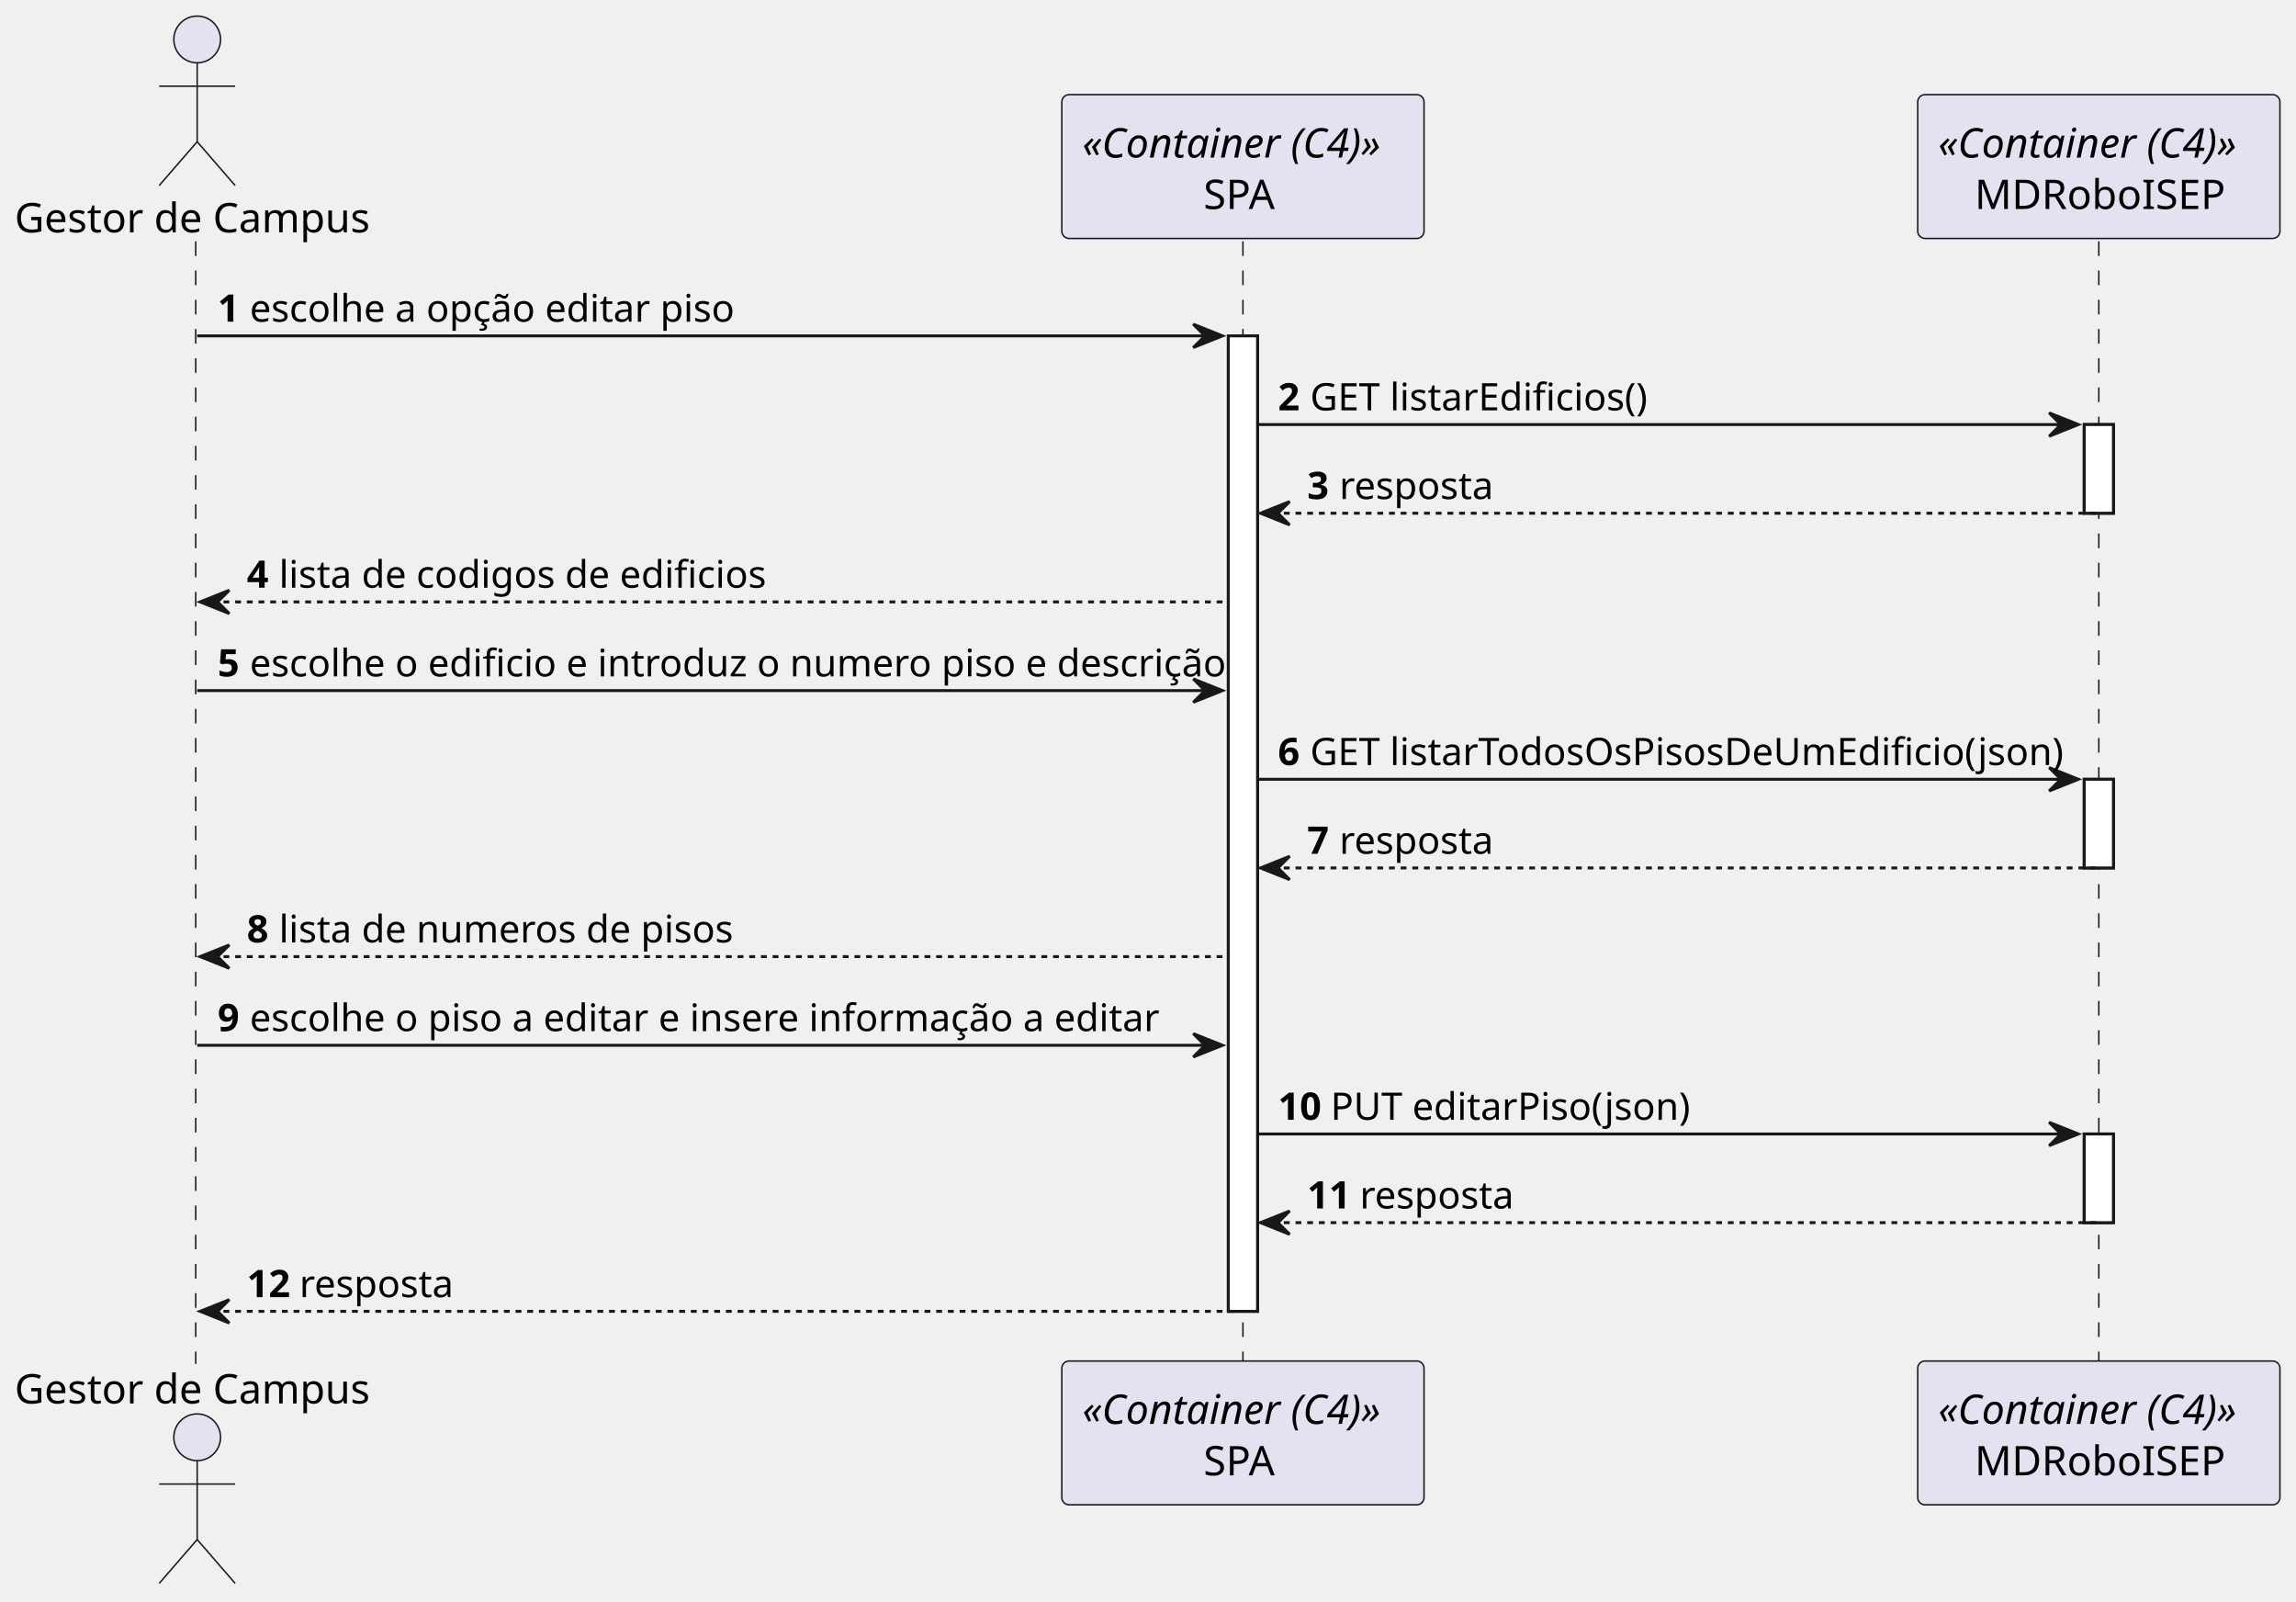
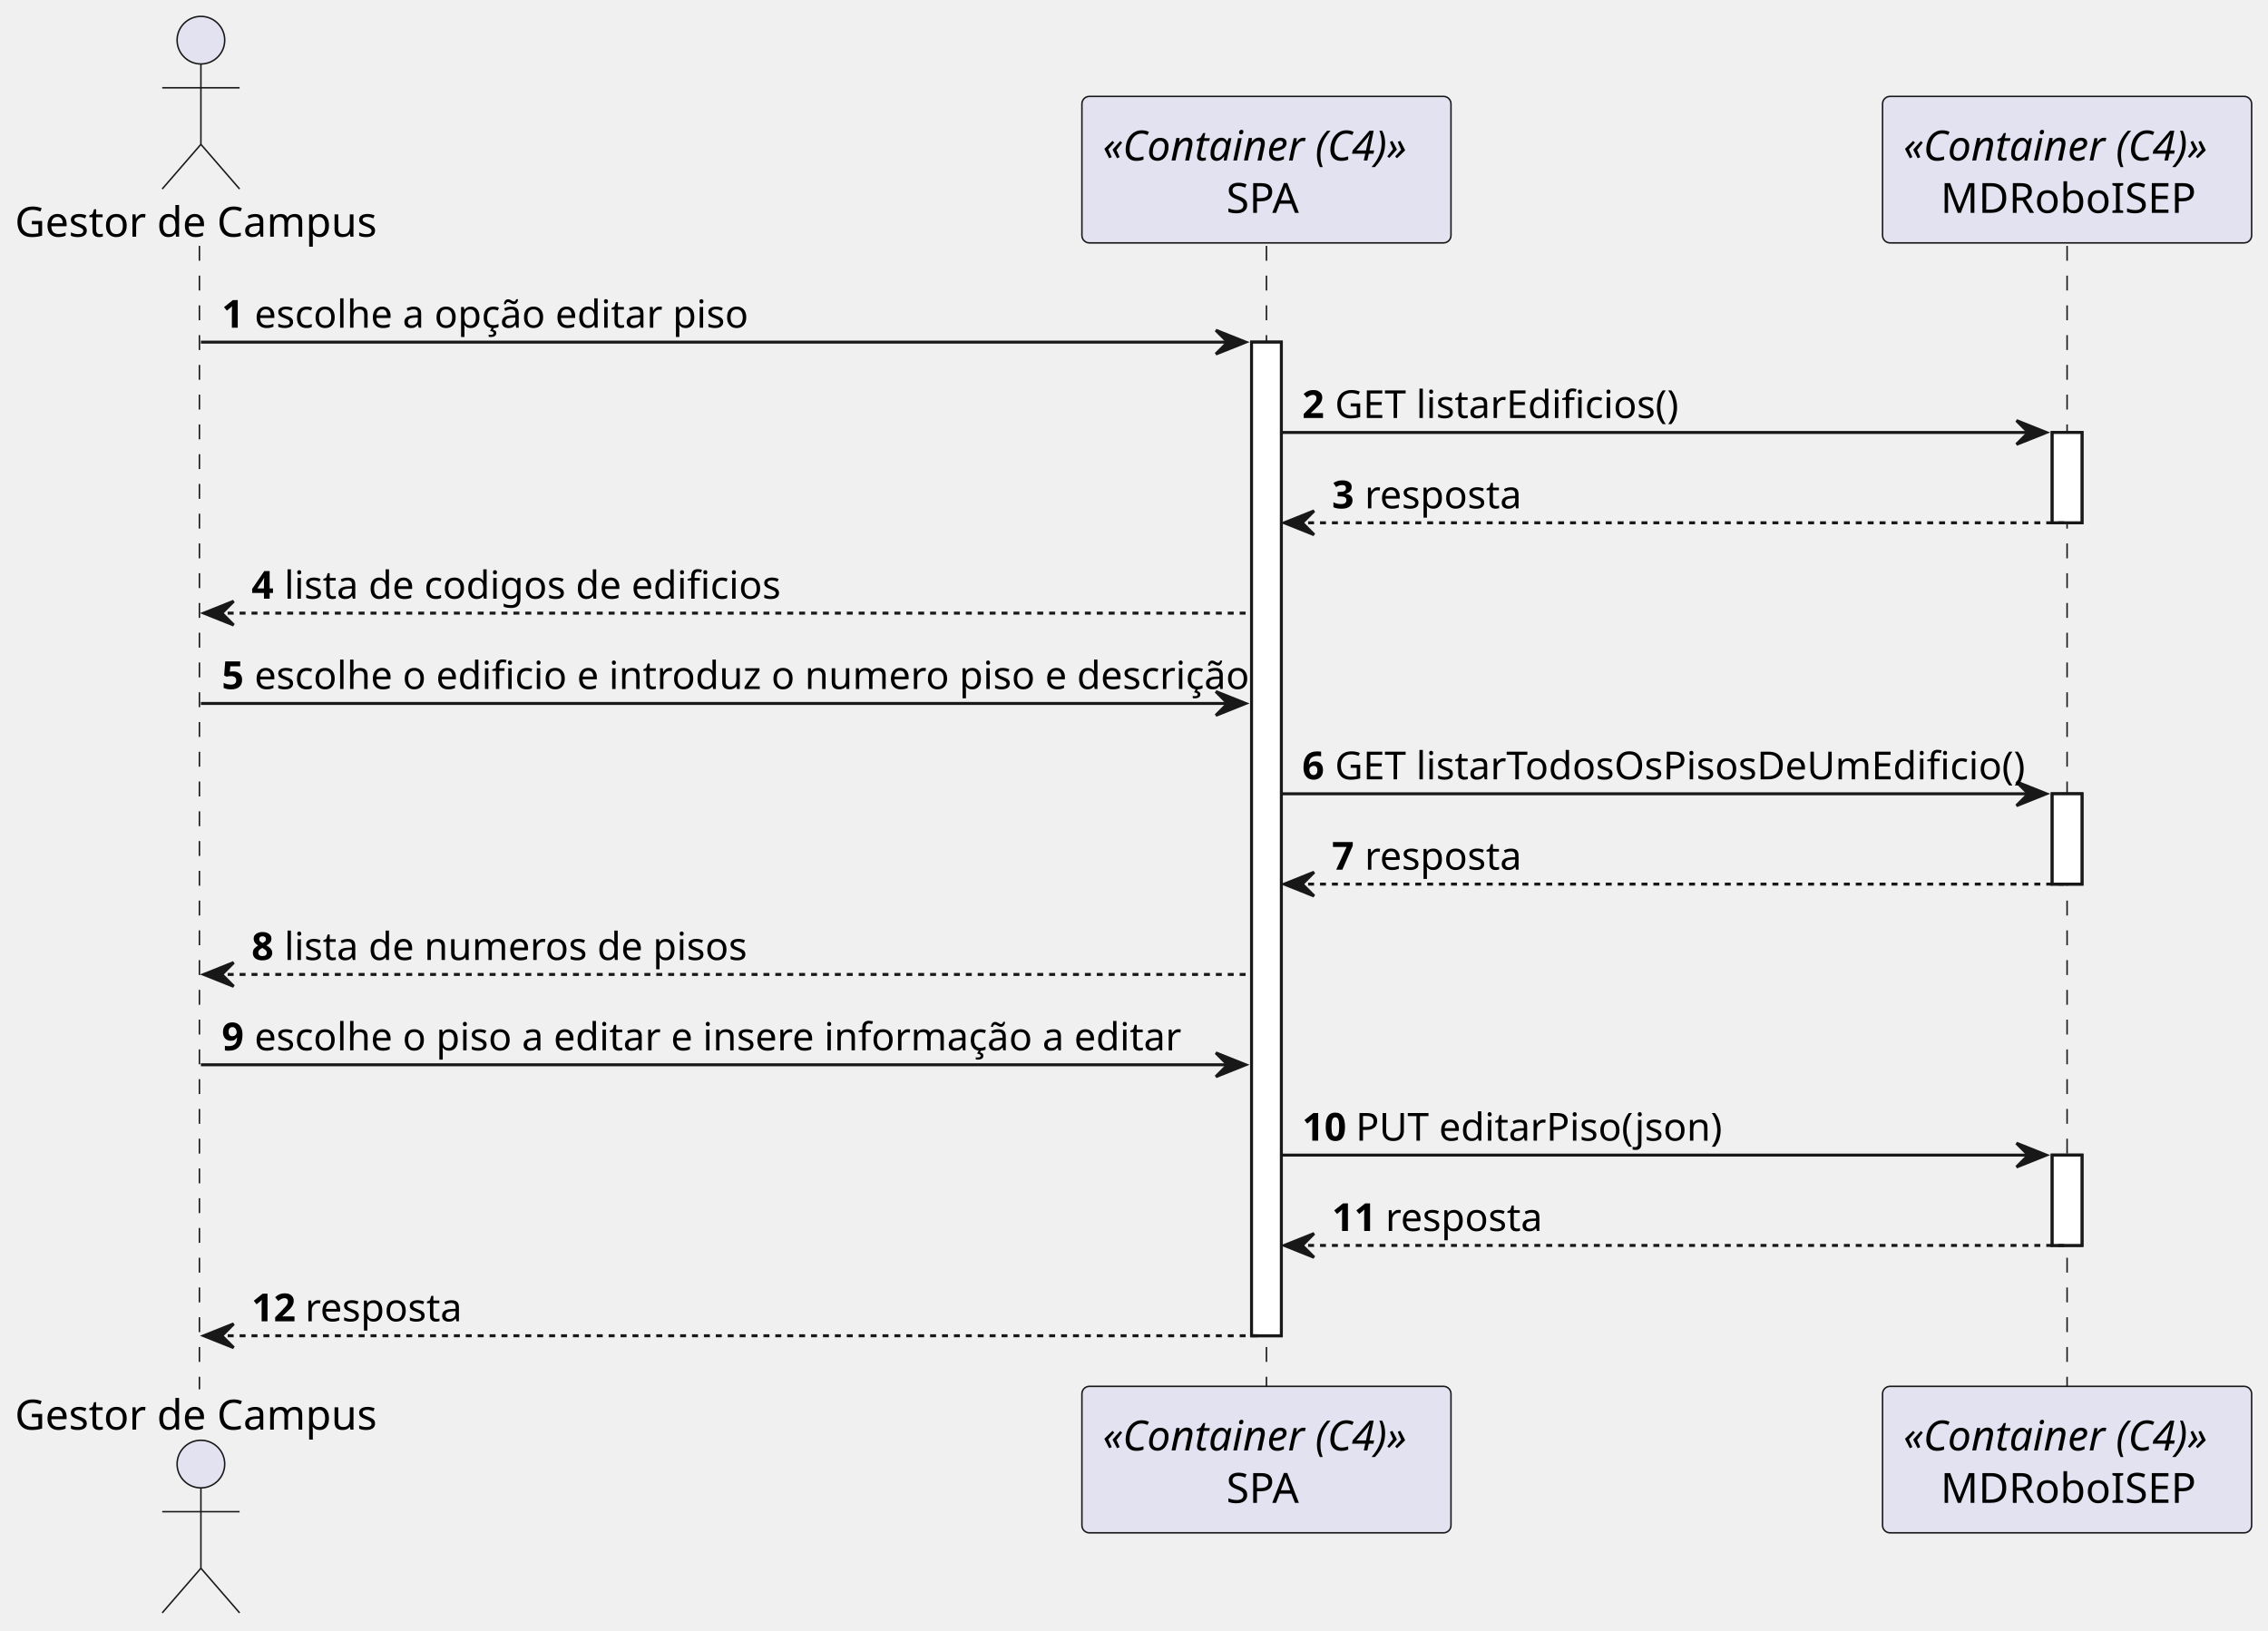
- <svg xmlns="http://www.w3.org/2000/svg" contentStyleType="text/css" height="548px" preserveAspectRatio="none" style="width:786px;height:548px;background:#FFFFFF;" version="1.1" viewBox="0 0 786 548" width="786px" zoomAndPan="magnify">
+ <svg xmlns="http://www.w3.org/2000/svg" contentStyleType="text/css" height="548px" preserveAspectRatio="none" style="width:762px;height:548px;background:#FFFFFF;" version="1.1" viewBox="0 0 762 548" width="762px" zoomAndPan="magnify">
  <defs />
  <g>
    <rect fill="#FFFFFF" height="333.867" style="stroke:#181818;stroke-width:1.0;" width="10" x="420.5" y="114.961" />
-     <rect fill="#FFFFFF" height="30.352" style="stroke:#181818;stroke-width:1.0;" width="10" x="713.5" y="145.312" />
-     <rect fill="#FFFFFF" height="30.352" style="stroke:#181818;stroke-width:1.0;" width="10" x="713.5" y="266.719" />
-     <rect fill="#FFFFFF" height="30.352" style="stroke:#181818;stroke-width:1.0;" width="10" x="713.5" y="388.125" />
+     <rect fill="#FFFFFF" height="30.352" style="stroke:#181818;stroke-width:1.0;" width="10" x="689.5" y="145.312" />
+     <rect fill="#FFFFFF" height="30.352" style="stroke:#181818;stroke-width:1.0;" width="10" x="689.5" y="266.719" />
+     <rect fill="#FFFFFF" height="30.352" style="stroke:#181818;stroke-width:1.0;" width="10" x="689.5" y="388.125" />
    <line style="stroke:#181818;stroke-width:0.5;stroke-dasharray:5.0,5.0;" x1="67" x2="67" y1="82.609" y2="466.828" />
    <line style="stroke:#181818;stroke-width:0.5;stroke-dasharray:5.0,5.0;" x1="425.5" x2="425.5" y1="82.609" y2="466.828" />
-     <line style="stroke:#181818;stroke-width:0.5;stroke-dasharray:5.0,5.0;" x1="718.5" x2="718.5" y1="82.609" y2="466.828" />
+     <line style="stroke:#181818;stroke-width:0.5;stroke-dasharray:5.0,5.0;" x1="694.5" x2="694.5" y1="82.609" y2="466.828" />
    <text fill="#000000" font-family="sans-serif" font-size="14" lengthAdjust="spacing" textLength="119" x="5" y="79.533">Gestor de Campus</text>
    <ellipse cx="67.5" cy="13.5" fill="#E2E2F0" rx="8" ry="8" style="stroke:#181818;stroke-width:0.5;" />
    <path d="M67.5,21.5 L67.5,48.5 M54.5,29.5 L80.5,29.5 M67.5,48.5 L54.5,63.5 M67.5,48.5 L80.5,63.5 " fill="none" style="stroke:#181818;stroke-width:0.5;" />
    <text fill="#000000" font-family="sans-serif" font-size="14" lengthAdjust="spacing" textLength="119" x="5" y="480.361">Gestor de Campus</text>
    <ellipse cx="67.5" cy="491.938" fill="#E2E2F0" rx="8" ry="8" style="stroke:#181818;stroke-width:0.5;" />
    <path d="M67.5,499.938 L67.5,526.938 M54.5,507.938 L80.5,507.938 M67.5,526.938 L54.5,541.938 M67.5,526.938 L80.5,541.938 " fill="none" style="stroke:#181818;stroke-width:0.5;" />
    <rect fill="#E2E2F0" height="49.219" rx="2.5" ry="2.5" style="stroke:#181818;stroke-width:0.5;" width="124" x="363.5" y="32.391" />
    <text fill="#000000" font-family="sans-serif" font-size="14" font-style="italic" lengthAdjust="spacing" textLength="110" x="370.5" y="53.924">«Container (C4)»</text>
    <text fill="#000000" font-family="sans-serif" font-size="14" lengthAdjust="spacing" textLength="27" x="412" y="71.533">SPA</text>
    <rect fill="#E2E2F0" height="49.219" rx="2.5" ry="2.5" style="stroke:#181818;stroke-width:0.5;" width="124" x="363.5" y="465.828" />
    <text fill="#000000" font-family="sans-serif" font-size="14" font-style="italic" lengthAdjust="spacing" textLength="110" x="370.5" y="487.361">«Container (C4)»</text>
    <text fill="#000000" font-family="sans-serif" font-size="14" lengthAdjust="spacing" textLength="27" x="412" y="504.971">SPA</text>
-     <rect fill="#E2E2F0" height="49.219" rx="2.5" ry="2.5" style="stroke:#181818;stroke-width:0.5;" width="124" x="656.5" y="32.391" />
-     <text fill="#000000" font-family="sans-serif" font-size="14" font-style="italic" lengthAdjust="spacing" textLength="110" x="663.5" y="53.924">«Container (C4)»</text>
-     <text fill="#000000" font-family="sans-serif" font-size="14" lengthAdjust="spacing" textLength="85" x="676" y="71.533">MDRoboISEP</text>
-     <rect fill="#E2E2F0" height="49.219" rx="2.5" ry="2.5" style="stroke:#181818;stroke-width:0.5;" width="124" x="656.5" y="465.828" />
-     <text fill="#000000" font-family="sans-serif" font-size="14" font-style="italic" lengthAdjust="spacing" textLength="110" x="663.5" y="487.361">«Container (C4)»</text>
-     <text fill="#000000" font-family="sans-serif" font-size="14" lengthAdjust="spacing" textLength="85" x="676" y="504.971">MDRoboISEP</text>
+     <rect fill="#E2E2F0" height="49.219" rx="2.5" ry="2.5" style="stroke:#181818;stroke-width:0.5;" width="124" x="632.5" y="32.391" />
+     <text fill="#000000" font-family="sans-serif" font-size="14" font-style="italic" lengthAdjust="spacing" textLength="110" x="639.5" y="53.924">«Container (C4)»</text>
+     <text fill="#000000" font-family="sans-serif" font-size="14" lengthAdjust="spacing" textLength="85" x="652" y="71.533">MDRoboISEP</text>
+     <rect fill="#E2E2F0" height="49.219" rx="2.5" ry="2.5" style="stroke:#181818;stroke-width:0.5;" width="124" x="632.5" y="465.828" />
+     <text fill="#000000" font-family="sans-serif" font-size="14" font-style="italic" lengthAdjust="spacing" textLength="110" x="639.5" y="487.361">«Container (C4)»</text>
+     <text fill="#000000" font-family="sans-serif" font-size="14" lengthAdjust="spacing" textLength="85" x="652" y="504.971">MDRoboISEP</text>
    <rect fill="#FFFFFF" height="333.867" style="stroke:#181818;stroke-width:1.0;" width="10" x="420.5" y="114.961" />
-     <rect fill="#FFFFFF" height="30.352" style="stroke:#181818;stroke-width:1.0;" width="10" x="713.5" y="145.312" />
-     <rect fill="#FFFFFF" height="30.352" style="stroke:#181818;stroke-width:1.0;" width="10" x="713.5" y="266.719" />
-     <rect fill="#FFFFFF" height="30.352" style="stroke:#181818;stroke-width:1.0;" width="10" x="713.5" y="388.125" />
+     <rect fill="#FFFFFF" height="30.352" style="stroke:#181818;stroke-width:1.0;" width="10" x="689.5" y="145.312" />
+     <rect fill="#FFFFFF" height="30.352" style="stroke:#181818;stroke-width:1.0;" width="10" x="689.5" y="266.719" />
+     <rect fill="#FFFFFF" height="30.352" style="stroke:#181818;stroke-width:1.0;" width="10" x="689.5" y="388.125" />
    <polygon fill="#181818" points="408.5,110.961,418.5,114.961,408.5,118.961,412.5,114.961" style="stroke:#181818;stroke-width:1.0;" />
    <line style="stroke:#181818;stroke-width:1.0;" x1="67.5" x2="414.5" y1="114.961" y2="114.961" />
    <text fill="#000000" font-family="sans-serif" font-size="13" font-weight="bold" lengthAdjust="spacing" textLength="7" x="74.5" y="110.105">1</text>
    <text fill="#000000" font-family="sans-serif" font-size="13" lengthAdjust="spacing" textLength="159" x="85.5" y="110.105">escolhe a opção editar piso</text>
-     <polygon fill="#181818" points="701.5,141.312,711.5,145.312,701.5,149.312,705.5,145.312" style="stroke:#181818;stroke-width:1.0;" />
-     <line style="stroke:#181818;stroke-width:1.0;" x1="430.5" x2="707.5" y1="145.312" y2="145.312" />
+     <polygon fill="#181818" points="677.5,141.312,687.5,145.312,677.5,149.312,681.5,145.312" style="stroke:#181818;stroke-width:1.0;" />
+     <line style="stroke:#181818;stroke-width:1.0;" x1="430.5" x2="683.5" y1="145.312" y2="145.312" />
    <text fill="#000000" font-family="sans-serif" font-size="13" font-weight="bold" lengthAdjust="spacing" textLength="7" x="437.5" y="140.456">2</text>
    <text fill="#000000" font-family="sans-serif" font-size="13" lengthAdjust="spacing" textLength="115" x="448.5" y="140.456">GET listarEdificios()</text>
    <polygon fill="#181818" points="441.5,171.664,431.5,175.664,441.5,179.664,437.5,175.664" style="stroke:#181818;stroke-width:1.0;" />
-     <line style="stroke:#181818;stroke-width:1.0;stroke-dasharray:2.0,2.0;" x1="435.5" x2="717.5" y1="175.664" y2="175.664" />
+     <line style="stroke:#181818;stroke-width:1.0;stroke-dasharray:2.0,2.0;" x1="435.5" x2="693.5" y1="175.664" y2="175.664" />
    <text fill="#000000" font-family="sans-serif" font-size="13" font-weight="bold" lengthAdjust="spacing" textLength="7" x="447.5" y="170.808">3</text>
    <text fill="#000000" font-family="sans-serif" font-size="13" lengthAdjust="spacing" textLength="50" x="458.5" y="170.808">resposta</text>
    <polygon fill="#181818" points="78.5,202.016,68.5,206.016,78.5,210.016,74.5,206.016" style="stroke:#181818;stroke-width:1.0;" />
    <line style="stroke:#181818;stroke-width:1.0;stroke-dasharray:2.0,2.0;" x1="72.5" x2="419.5" y1="206.016" y2="206.016" />
    <text fill="#000000" font-family="sans-serif" font-size="13" font-weight="bold" lengthAdjust="spacing" textLength="7" x="84.5" y="201.159">4</text>
    <text fill="#000000" font-family="sans-serif" font-size="13" lengthAdjust="spacing" textLength="160" x="95.5" y="201.159">lista de codigos de edificios</text>
    <polygon fill="#181818" points="408.5,232.367,418.5,236.367,408.5,240.367,412.5,236.367" style="stroke:#181818;stroke-width:1.0;" />
    <line style="stroke:#181818;stroke-width:1.0;" x1="67.5" x2="414.5" y1="236.367" y2="236.367" />
    <text fill="#000000" font-family="sans-serif" font-size="13" font-weight="bold" lengthAdjust="spacing" textLength="7" x="74.5" y="231.511">5</text>
    <text fill="#000000" font-family="sans-serif" font-size="13" lengthAdjust="spacing" textLength="318" x="85.5" y="231.511">escolhe o edificio e introduz o numero piso e descrição</text>
-     <polygon fill="#181818" points="701.5,262.719,711.5,266.719,701.5,270.719,705.5,266.719" style="stroke:#181818;stroke-width:1.0;" />
-     <line style="stroke:#181818;stroke-width:1.0;" x1="430.5" x2="707.5" y1="266.719" y2="266.719" />
+     <polygon fill="#181818" points="677.5,262.719,687.5,266.719,677.5,270.719,681.5,266.719" style="stroke:#181818;stroke-width:1.0;" />
+     <line style="stroke:#181818;stroke-width:1.0;" x1="430.5" x2="683.5" y1="266.719" y2="266.719" />
    <text fill="#000000" font-family="sans-serif" font-size="13" font-weight="bold" lengthAdjust="spacing" textLength="7" x="437.5" y="261.862">6</text>
-     <text fill="#000000" font-family="sans-serif" font-size="13" lengthAdjust="spacing" textLength="253" x="448.5" y="261.862">GET listarTodosOsPisosDeUmEdificio(json)</text>
+     <text fill="#000000" font-family="sans-serif" font-size="13" lengthAdjust="spacing" textLength="229" x="448.5" y="261.862">GET listarTodosOsPisosDeUmEdificio()</text>
    <polygon fill="#181818" points="441.5,293.07,431.5,297.07,441.5,301.07,437.5,297.07" style="stroke:#181818;stroke-width:1.0;" />
-     <line style="stroke:#181818;stroke-width:1.0;stroke-dasharray:2.0,2.0;" x1="435.5" x2="717.5" y1="297.07" y2="297.07" />
+     <line style="stroke:#181818;stroke-width:1.0;stroke-dasharray:2.0,2.0;" x1="435.5" x2="693.5" y1="297.07" y2="297.07" />
    <text fill="#000000" font-family="sans-serif" font-size="13" font-weight="bold" lengthAdjust="spacing" textLength="7" x="447.5" y="292.214">7</text>
    <text fill="#000000" font-family="sans-serif" font-size="13" lengthAdjust="spacing" textLength="50" x="458.5" y="292.214">resposta</text>
    <polygon fill="#181818" points="78.5,323.422,68.5,327.422,78.5,331.422,74.5,327.422" style="stroke:#181818;stroke-width:1.0;" />
    <line style="stroke:#181818;stroke-width:1.0;stroke-dasharray:2.0,2.0;" x1="72.5" x2="419.5" y1="327.422" y2="327.422" />
    <text fill="#000000" font-family="sans-serif" font-size="13" font-weight="bold" lengthAdjust="spacing" textLength="7" x="84.5" y="322.565">8</text>
    <text fill="#000000" font-family="sans-serif" font-size="13" lengthAdjust="spacing" textLength="149" x="95.5" y="322.565">lista de numeros de pisos</text>
    <polygon fill="#181818" points="408.5,353.773,418.5,357.773,408.5,361.773,412.5,357.773" style="stroke:#181818;stroke-width:1.0;" />
    <line style="stroke:#181818;stroke-width:1.0;" x1="67.5" x2="414.5" y1="357.773" y2="357.773" />
    <text fill="#000000" font-family="sans-serif" font-size="13" font-weight="bold" lengthAdjust="spacing" textLength="7" x="74.5" y="352.917">9</text>
    <text fill="#000000" font-family="sans-serif" font-size="13" lengthAdjust="spacing" textLength="295" x="85.5" y="352.917">escolhe o piso a editar e insere informação a editar</text>
-     <polygon fill="#181818" points="701.5,384.125,711.5,388.125,701.5,392.125,705.5,388.125" style="stroke:#181818;stroke-width:1.0;" />
-     <line style="stroke:#181818;stroke-width:1.0;" x1="430.5" x2="707.5" y1="388.125" y2="388.125" />
+     <polygon fill="#181818" points="677.5,384.125,687.5,388.125,677.5,392.125,681.5,388.125" style="stroke:#181818;stroke-width:1.0;" />
+     <line style="stroke:#181818;stroke-width:1.0;" x1="430.5" x2="683.5" y1="388.125" y2="388.125" />
    <text fill="#000000" font-family="sans-serif" font-size="13" font-weight="bold" lengthAdjust="spacing" textLength="14" x="437.5" y="383.269">10</text>
    <text fill="#000000" font-family="sans-serif" font-size="13" lengthAdjust="spacing" textLength="119" x="455.5" y="383.269">PUT editarPiso(json)</text>
    <polygon fill="#181818" points="441.5,414.477,431.5,418.477,441.5,422.477,437.5,418.477" style="stroke:#181818;stroke-width:1.0;" />
-     <line style="stroke:#181818;stroke-width:1.0;stroke-dasharray:2.0,2.0;" x1="435.5" x2="717.5" y1="418.477" y2="418.477" />
+     <line style="stroke:#181818;stroke-width:1.0;stroke-dasharray:2.0,2.0;" x1="435.5" x2="693.5" y1="418.477" y2="418.477" />
    <text fill="#000000" font-family="sans-serif" font-size="13" font-weight="bold" lengthAdjust="spacing" textLength="14" x="447.5" y="413.62">11</text>
    <text fill="#000000" font-family="sans-serif" font-size="13" lengthAdjust="spacing" textLength="50" x="465.5" y="413.62">resposta</text>
    <polygon fill="#181818" points="78.5,444.828,68.5,448.828,78.5,452.828,74.5,448.828" style="stroke:#181818;stroke-width:1.0;" />
    <line style="stroke:#181818;stroke-width:1.0;stroke-dasharray:2.0,2.0;" x1="72.5" x2="424.5" y1="448.828" y2="448.828" />
    <text fill="#000000" font-family="sans-serif" font-size="13" font-weight="bold" lengthAdjust="spacing" textLength="14" x="84.5" y="443.972">12</text>
    <text fill="#000000" font-family="sans-serif" font-size="13" lengthAdjust="spacing" textLength="50" x="102.5" y="443.972">resposta</text>
  </g>
</svg>
